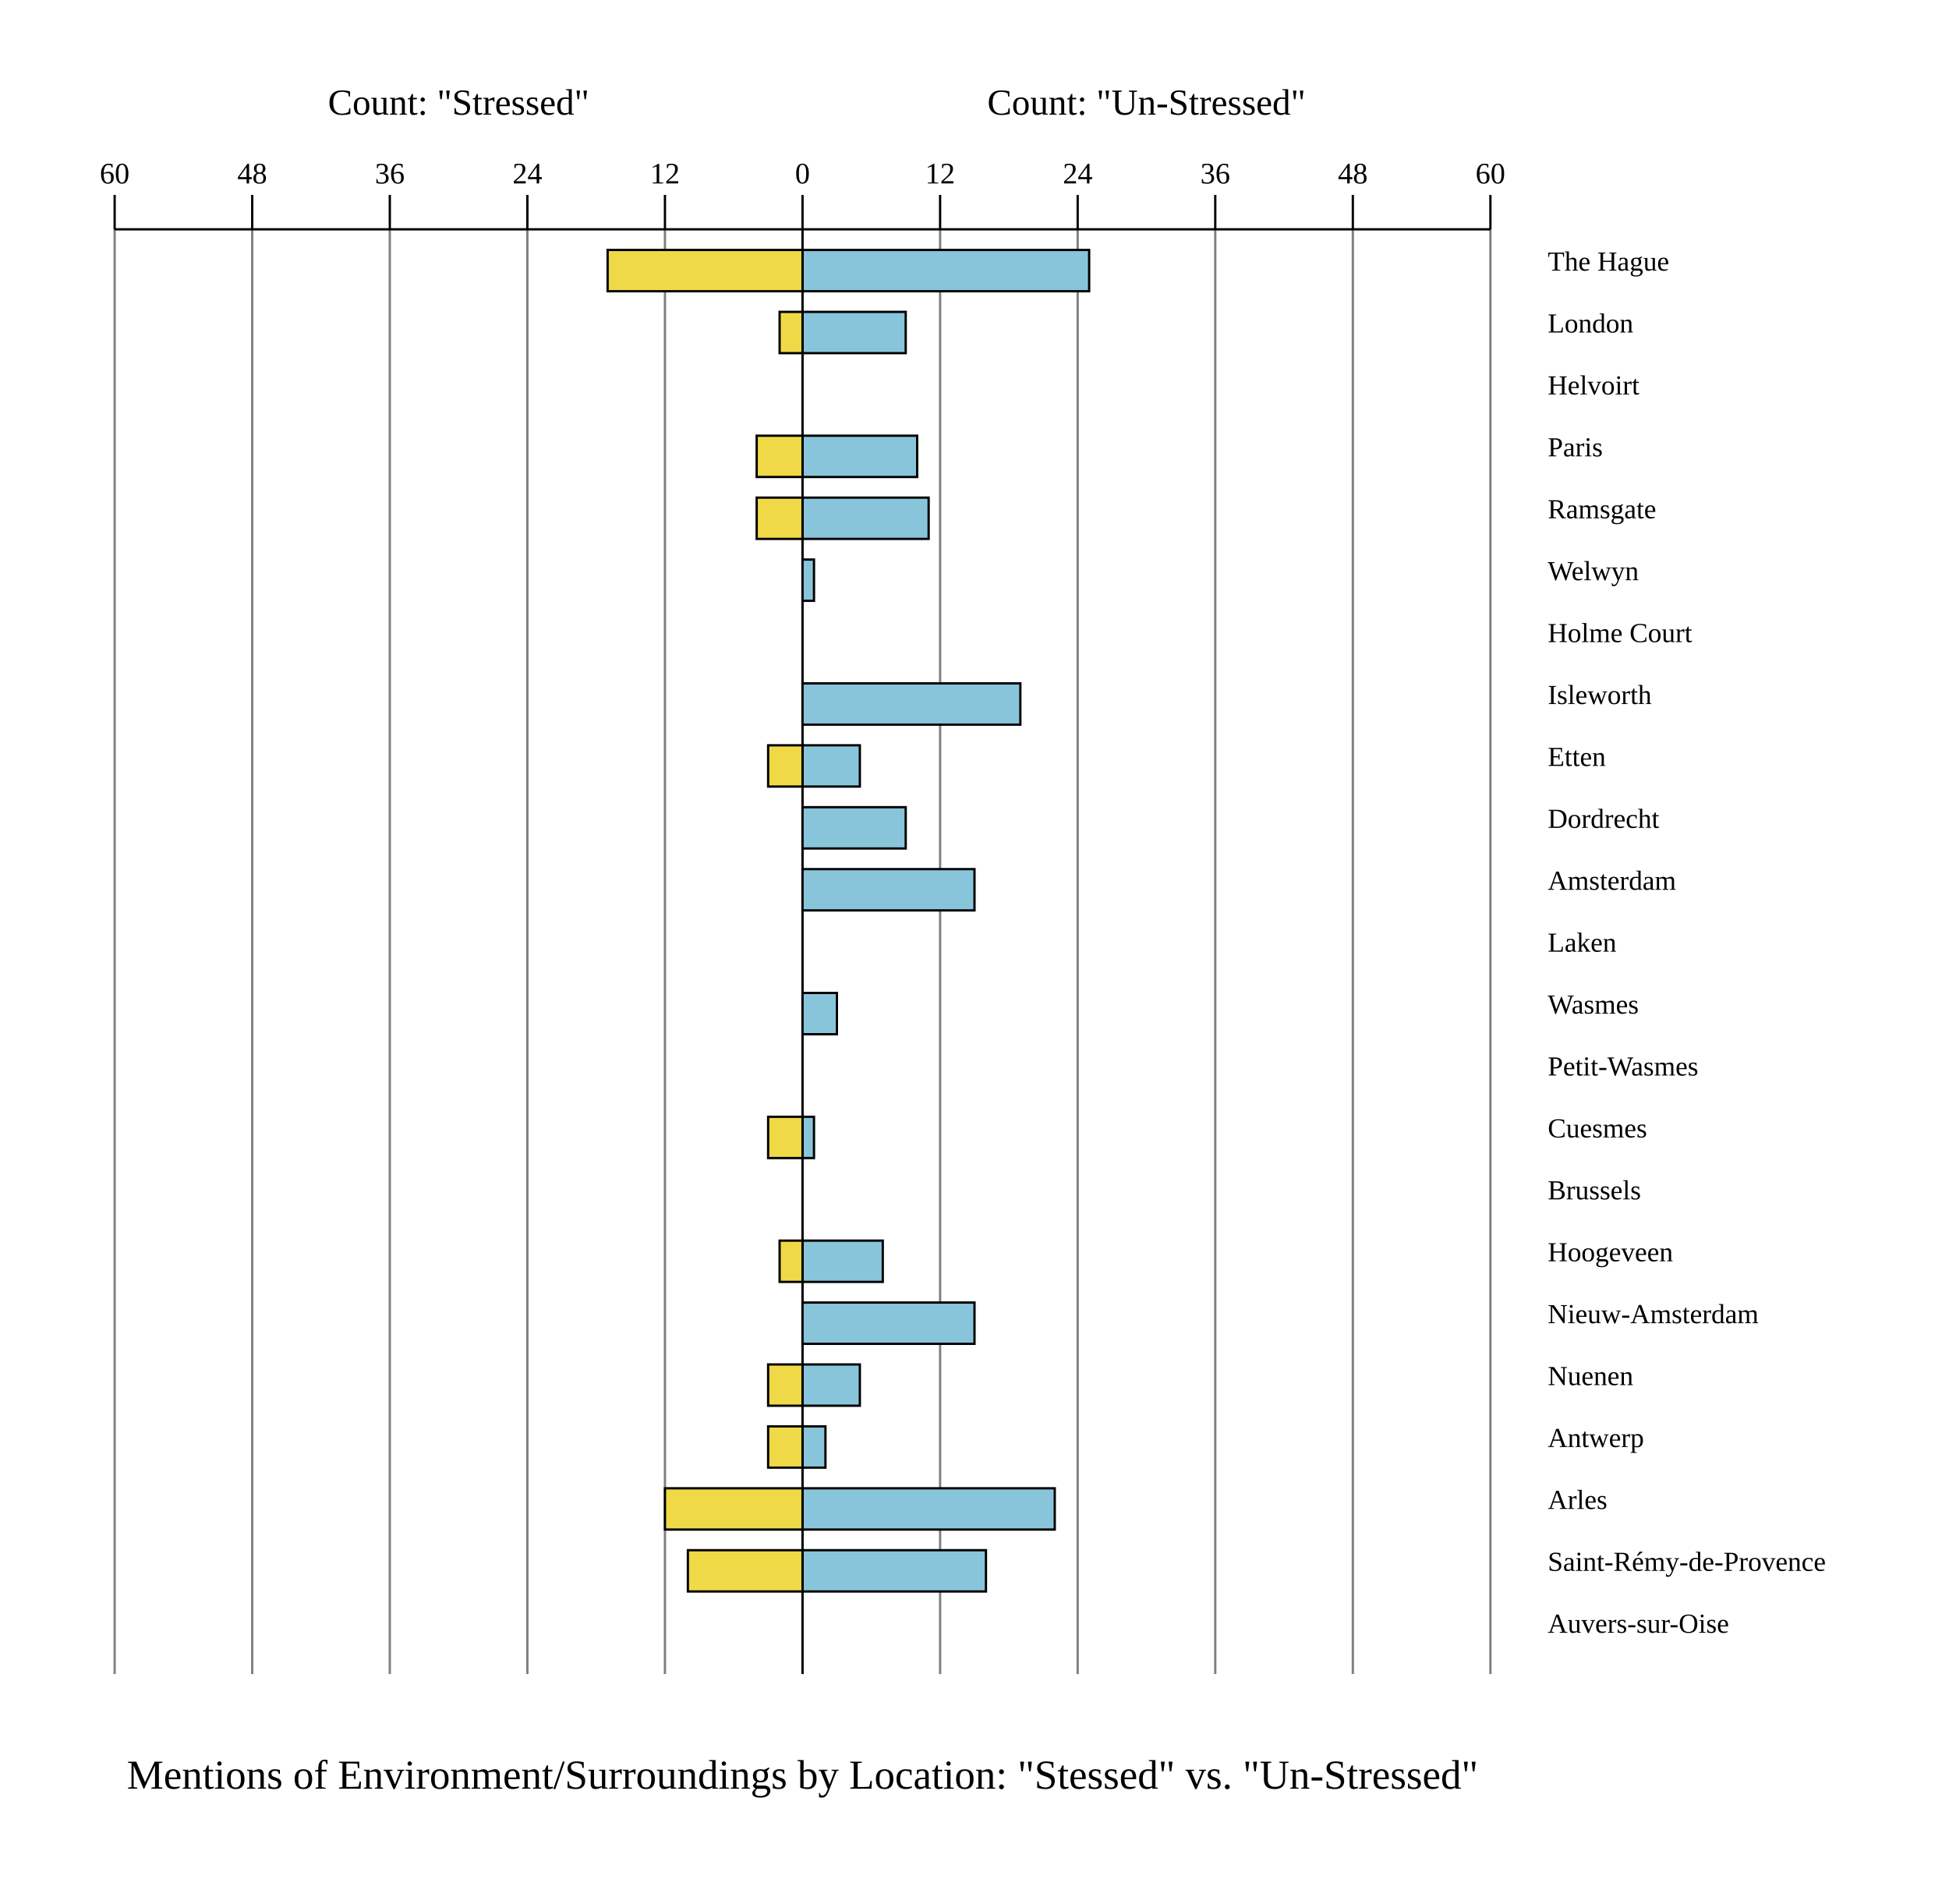
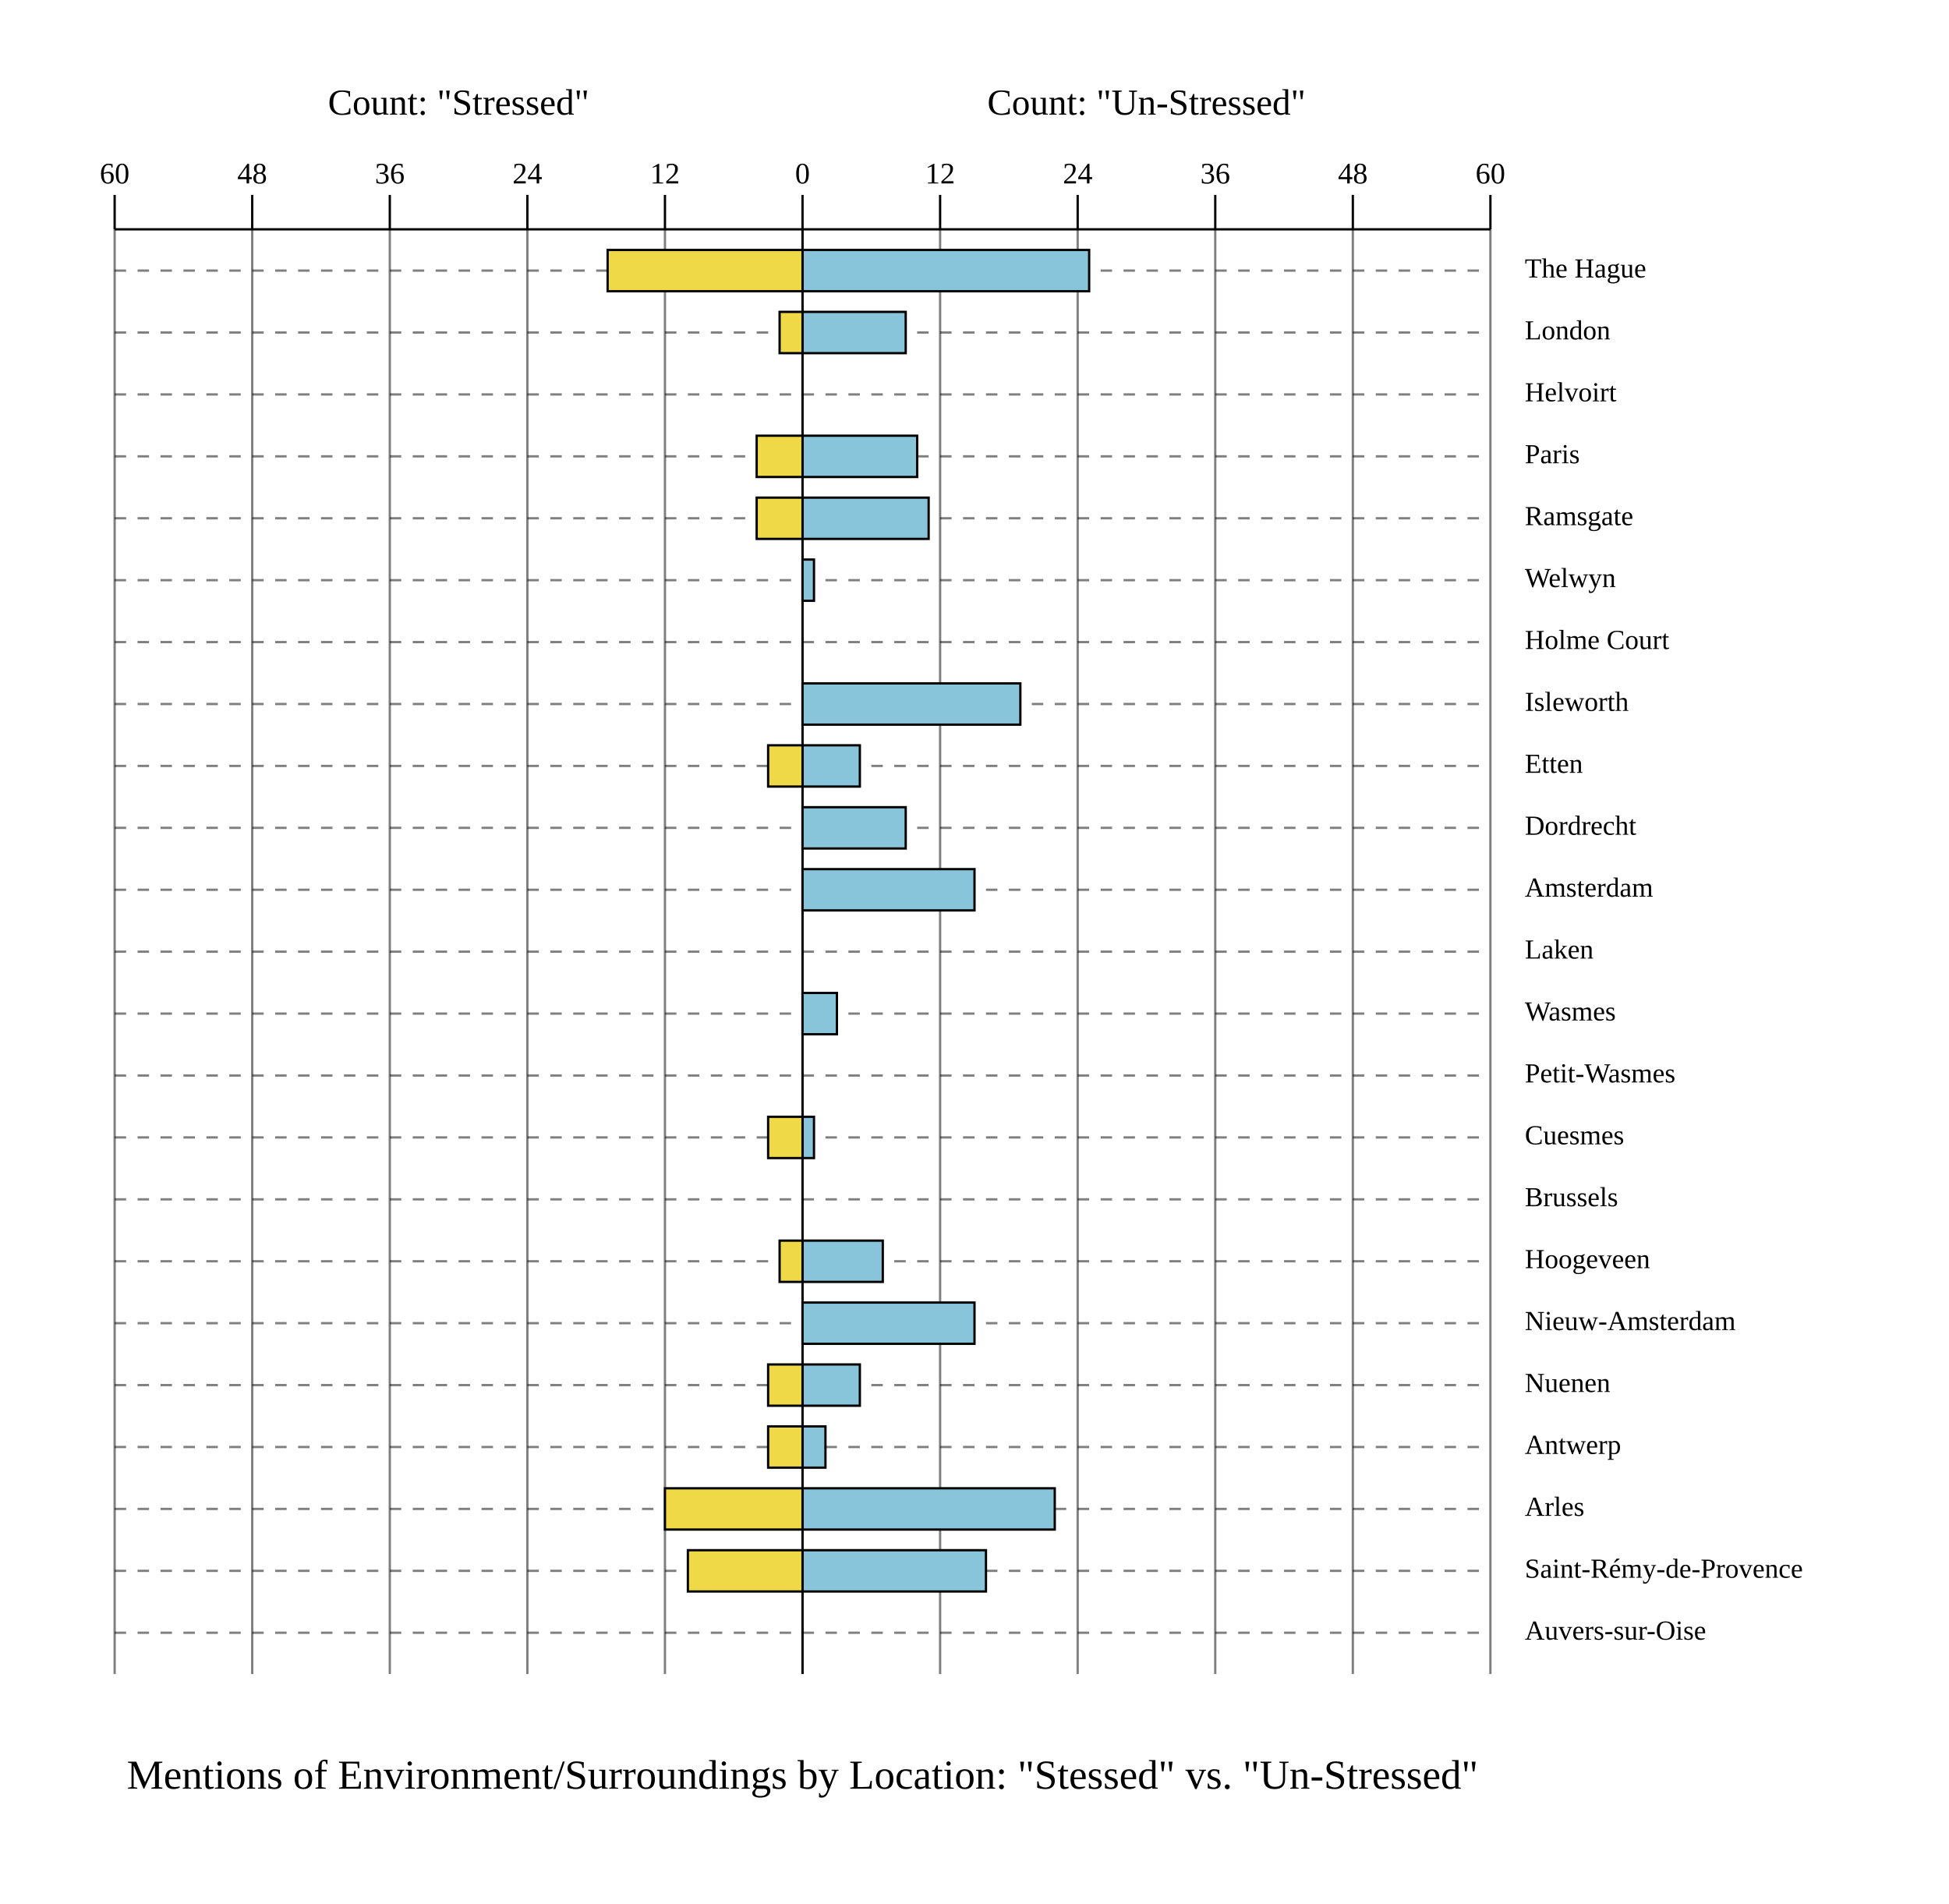
<svg xmlns="http://www.w3.org/2000/svg" height="830" width="850">
  <g transform="translate(350, 100)">
    <line x1="-300" x2="300" y1="0" y2="0" stroke="black" />
    <line x1="0" x2="0" y1="0" y2="630" stroke="black" />
    <text x="150" y="-50" font-size="16" text-anchor="middle" font-weight="300">Count: "Un-Stressed"</text>
    <text x="-150" y="-50" font-size="16" text-anchor="middle" font-weight="300">Count: "Stressed"</text>
    <text x="0" y="680" font-size="18" text-anchor="middle" font-weight="300">Mentions of Environment/Surroundings by Location: "Stessed" vs. "Un-Stressed"</text>
    <text y="-20" x="0" font-size="13" text-anchor="middle">0</text>
    <line y1="-15" y2="0" x1="0" x2="0" stroke="black" />
    <line y1="0" y2="630" x1="0" x2="0" stroke="black" opacity=".5" />
    <text y="-20" x="60" font-size="13" text-anchor="middle">12</text>
    <line y1="-15" y2="0" x1="60" x2="60" stroke="black" />
    <line y1="0" y2="630" x1="60" x2="60" stroke="black" opacity=".5" />
    <text y="-20" x="120" font-size="13" text-anchor="middle">24</text>
    <line y1="-15" y2="0" x1="120" x2="120" stroke="black" />
    <line y1="0" y2="630" x1="120" x2="120" stroke="black" opacity=".5" />
    <text y="-20" x="180" font-size="13" text-anchor="middle">36</text>
    <line y1="-15" y2="0" x1="180" x2="180" stroke="black" />
    <line y1="0" y2="630" x1="180" x2="180" stroke="black" opacity=".5" />
    <text y="-20" x="240" font-size="13" text-anchor="middle">48</text>
    <line y1="-15" y2="0" x1="240" x2="240" stroke="black" />
    <line y1="0" y2="630" x1="240" x2="240" stroke="black" opacity=".5" />
    <text y="-20" x="300" font-size="13" text-anchor="middle">60</text>
    <line y1="-15" y2="0" x1="300" x2="300" stroke="black" />
    <line y1="0" y2="630" x1="300" x2="300" stroke="black" opacity=".5" />
    <text y="-20" x="-300" font-size="13" text-anchor="middle">60</text>
    <line y1="-15" y2="0" x1="-300" x2="-300" stroke="black" />
    <line y1="0" y2="630" x1="-300" x2="-300" stroke="black" opacity=".5" />
    <text y="-20" x="-240" font-size="13" text-anchor="middle">48</text>
    <line y1="-15" y2="0" x1="-240" x2="-240" stroke="black" />
    <line y1="0" y2="630" x1="-240" x2="-240" stroke="black" opacity=".5" />
    <text y="-20" x="-180" font-size="13" text-anchor="middle">36</text>
    <line y1="-15" y2="0" x1="-180" x2="-180" stroke="black" />
    <line y1="0" y2="630" x1="-180" x2="-180" stroke="black" opacity=".5" />
    <text y="-20" x="-120" font-size="13" text-anchor="middle">24</text>
    <line y1="-15" y2="0" x1="-120" x2="-120" stroke="black" />
    <line y1="0" y2="630" x1="-120" x2="-120" stroke="black" opacity=".5" />
    <text y="-20" x="-60" font-size="13" text-anchor="middle">12</text>
    <line y1="-15" y2="0" x1="-60" x2="-60" stroke="black" />
    <line y1="0" y2="630" x1="-60" x2="-60" stroke="black" opacity=".5" />
+     <line x1="-300" x2="300" y1="18" y2="18" stroke="black" opacity=".5" stroke-dasharray="5,5" />
    <rect x="0" width="125" y="9" height="18" fill="#88c5db" stroke-width="1" stroke="black" />
-     <text x="325" y="18" text-anchor="start" font-size="12">The Hague</text>
+     <text x="315" y="21" text-anchor="start" font-size="12">The Hague</text>
+     <line x1="-300" x2="300" y1="45" y2="45" stroke="black" opacity=".5" stroke-dasharray="5,5" />
    <rect x="0" width="45" y="36" height="18" fill="#88c5db" stroke-width="1" stroke="black" />
-     <text x="325" y="45" text-anchor="start" font-size="12">London</text>
+     <text x="315" y="48" text-anchor="start" font-size="12">London</text>
+     <line x1="-300" x2="300" y1="72" y2="72" stroke="black" opacity=".5" stroke-dasharray="5,5" />
    <rect x="0" width="0" y="63" height="18" fill="#88c5db" stroke-width="1" stroke="black" />
-     <text x="325" y="72" text-anchor="start" font-size="12">Helvoirt</text>
+     <text x="315" y="75" text-anchor="start" font-size="12">Helvoirt</text>
+     <line x1="-300" x2="300" y1="99" y2="99" stroke="black" opacity=".5" stroke-dasharray="5,5" />
    <rect x="0" width="50" y="90" height="18" fill="#88c5db" stroke-width="1" stroke="black" />
-     <text x="325" y="99" text-anchor="start" font-size="12">Paris</text>
+     <text x="315" y="102" text-anchor="start" font-size="12">Paris</text>
+     <line x1="-300" x2="300" y1="126" y2="126" stroke="black" opacity=".5" stroke-dasharray="5,5" />
    <rect x="0" width="55" y="117" height="18" fill="#88c5db" stroke-width="1" stroke="black" />
-     <text x="325" y="126" text-anchor="start" font-size="12">Ramsgate</text>
+     <text x="315" y="129" text-anchor="start" font-size="12">Ramsgate</text>
+     <line x1="-300" x2="300" y1="153" y2="153" stroke="black" opacity=".5" stroke-dasharray="5,5" />
    <rect x="0" width="5" y="144" height="18" fill="#88c5db" stroke-width="1" stroke="black" />
-     <text x="325" y="153" text-anchor="start" font-size="12">Welwyn</text>
+     <text x="315" y="156" text-anchor="start" font-size="12">Welwyn</text>
+     <line x1="-300" x2="300" y1="180" y2="180" stroke="black" opacity=".5" stroke-dasharray="5,5" />
    <rect x="0" width="0" y="171" height="18" fill="#88c5db" stroke-width="1" stroke="black" />
-     <text x="325" y="180" text-anchor="start" font-size="12">Holme Court</text>
+     <text x="315" y="183" text-anchor="start" font-size="12">Holme Court</text>
+     <line x1="-300" x2="300" y1="207" y2="207" stroke="black" opacity=".5" stroke-dasharray="5,5" />
    <rect x="0" width="95" y="198" height="18" fill="#88c5db" stroke-width="1" stroke="black" />
-     <text x="325" y="207" text-anchor="start" font-size="12">Isleworth</text>
+     <text x="315" y="210" text-anchor="start" font-size="12">Isleworth</text>
+     <line x1="-300" x2="300" y1="234" y2="234" stroke="black" opacity=".5" stroke-dasharray="5,5" />
    <rect x="0" width="25" y="225" height="18" fill="#88c5db" stroke-width="1" stroke="black" />
-     <text x="325" y="234" text-anchor="start" font-size="12">Etten</text>
+     <text x="315" y="237" text-anchor="start" font-size="12">Etten</text>
+     <line x1="-300" x2="300" y1="261" y2="261" stroke="black" opacity=".5" stroke-dasharray="5,5" />
    <rect x="0" width="45" y="252" height="18" fill="#88c5db" stroke-width="1" stroke="black" />
-     <text x="325" y="261" text-anchor="start" font-size="12">Dordrecht</text>
+     <text x="315" y="264" text-anchor="start" font-size="12">Dordrecht</text>
+     <line x1="-300" x2="300" y1="288" y2="288" stroke="black" opacity=".5" stroke-dasharray="5,5" />
    <rect x="0" width="75" y="279" height="18" fill="#88c5db" stroke-width="1" stroke="black" />
-     <text x="325" y="288" text-anchor="start" font-size="12">Amsterdam</text>
+     <text x="315" y="291" text-anchor="start" font-size="12">Amsterdam</text>
+     <line x1="-300" x2="300" y1="315" y2="315" stroke="black" opacity=".5" stroke-dasharray="5,5" />
    <rect x="0" width="0" y="306" height="18" fill="#88c5db" stroke-width="1" stroke="black" />
-     <text x="325" y="315" text-anchor="start" font-size="12">Laken</text>
+     <text x="315" y="318" text-anchor="start" font-size="12">Laken</text>
+     <line x1="-300" x2="300" y1="342" y2="342" stroke="black" opacity=".5" stroke-dasharray="5,5" />
    <rect x="0" width="15" y="333" height="18" fill="#88c5db" stroke-width="1" stroke="black" />
-     <text x="325" y="342" text-anchor="start" font-size="12">Wasmes</text>
+     <text x="315" y="345" text-anchor="start" font-size="12">Wasmes</text>
+     <line x1="-300" x2="300" y1="369" y2="369" stroke="black" opacity=".5" stroke-dasharray="5,5" />
    <rect x="0" width="0" y="360" height="18" fill="#88c5db" stroke-width="1" stroke="black" />
-     <text x="325" y="369" text-anchor="start" font-size="12">Petit-Wasmes</text>
+     <text x="315" y="372" text-anchor="start" font-size="12">Petit-Wasmes</text>
+     <line x1="-300" x2="300" y1="396" y2="396" stroke="black" opacity=".5" stroke-dasharray="5,5" />
    <rect x="0" width="5" y="387" height="18" fill="#88c5db" stroke-width="1" stroke="black" />
-     <text x="325" y="396" text-anchor="start" font-size="12">Cuesmes</text>
+     <text x="315" y="399" text-anchor="start" font-size="12">Cuesmes</text>
+     <line x1="-300" x2="300" y1="423" y2="423" stroke="black" opacity=".5" stroke-dasharray="5,5" />
    <rect x="0" width="0" y="414" height="18" fill="#88c5db" stroke-width="1" stroke="black" />
-     <text x="325" y="423" text-anchor="start" font-size="12">Brussels</text>
+     <text x="315" y="426" text-anchor="start" font-size="12">Brussels</text>
+     <line x1="-300" x2="300" y1="450" y2="450" stroke="black" opacity=".5" stroke-dasharray="5,5" />
    <rect x="0" width="35" y="441" height="18" fill="#88c5db" stroke-width="1" stroke="black" />
-     <text x="325" y="450" text-anchor="start" font-size="12">Hoogeveen</text>
+     <text x="315" y="453" text-anchor="start" font-size="12">Hoogeveen</text>
+     <line x1="-300" x2="300" y1="477" y2="477" stroke="black" opacity=".5" stroke-dasharray="5,5" />
    <rect x="0" width="75" y="468" height="18" fill="#88c5db" stroke-width="1" stroke="black" />
-     <text x="325" y="477" text-anchor="start" font-size="12">Nieuw-Amsterdam</text>
+     <text x="315" y="480" text-anchor="start" font-size="12">Nieuw-Amsterdam</text>
+     <line x1="-300" x2="300" y1="504" y2="504" stroke="black" opacity=".5" stroke-dasharray="5,5" />
    <rect x="0" width="25" y="495" height="18" fill="#88c5db" stroke-width="1" stroke="black" />
-     <text x="325" y="504" text-anchor="start" font-size="12">Nuenen</text>
+     <text x="315" y="507" text-anchor="start" font-size="12">Nuenen</text>
+     <line x1="-300" x2="300" y1="531" y2="531" stroke="black" opacity=".5" stroke-dasharray="5,5" />
    <rect x="0" width="10" y="522" height="18" fill="#88c5db" stroke-width="1" stroke="black" />
-     <text x="325" y="531" text-anchor="start" font-size="12">Antwerp</text>
+     <text x="315" y="534" text-anchor="start" font-size="12">Antwerp</text>
+     <line x1="-300" x2="300" y1="558" y2="558" stroke="black" opacity=".5" stroke-dasharray="5,5" />
    <rect x="0" width="110" y="549" height="18" fill="#88c5db" stroke-width="1" stroke="black" />
-     <text x="325" y="558" text-anchor="start" font-size="12">Arles</text>
+     <text x="315" y="561" text-anchor="start" font-size="12">Arles</text>
+     <line x1="-300" x2="300" y1="585" y2="585" stroke="black" opacity=".5" stroke-dasharray="5,5" />
    <rect x="0" width="80" y="576" height="18" fill="#88c5db" stroke-width="1" stroke="black" />
-     <text x="325" y="585" text-anchor="start" font-size="12">Saint-Rémy-de-Provence</text>
+     <text x="315" y="588" text-anchor="start" font-size="12">Saint-Rémy-de-Provence</text>
+     <line x1="-300" x2="300" y1="612" y2="612" stroke="black" opacity=".5" stroke-dasharray="5,5" />
    <rect x="0" width="0" y="603" height="18" fill="#88c5db" stroke-width="1" stroke="black" />
-     <text x="325" y="612" text-anchor="start" font-size="12">Auvers-sur-Oise</text>
+     <text x="315" y="615" text-anchor="start" font-size="12">Auvers-sur-Oise</text>
    <rect x="-85" width="85" y="9" height="18" fill="#f0d946" stroke-width="1" stroke="black" />
    <rect x="-10" width="10" y="36" height="18" fill="#f0d946" stroke-width="1" stroke="black" />
    <rect x="-0" width="0" y="63" height="18" fill="#f0d946" stroke-width="1" stroke="black" />
    <rect x="-20" width="20" y="90" height="18" fill="#f0d946" stroke-width="1" stroke="black" />
    <rect x="-20" width="20" y="117" height="18" fill="#f0d946" stroke-width="1" stroke="black" />
    <rect x="-0" width="0" y="144" height="18" fill="#f0d946" stroke-width="1" stroke="black" />
    <rect x="-0" width="0" y="171" height="18" fill="#f0d946" stroke-width="1" stroke="black" />
    <rect x="-0" width="0" y="198" height="18" fill="#f0d946" stroke-width="1" stroke="black" />
    <rect x="-15" width="15" y="225" height="18" fill="#f0d946" stroke-width="1" stroke="black" />
    <rect x="-0" width="0" y="252" height="18" fill="#f0d946" stroke-width="1" stroke="black" />
    <rect x="-0" width="0" y="279" height="18" fill="#f0d946" stroke-width="1" stroke="black" />
    <rect x="-0" width="0" y="306" height="18" fill="#f0d946" stroke-width="1" stroke="black" />
    <rect x="-0" width="0" y="333" height="18" fill="#f0d946" stroke-width="1" stroke="black" />
    <rect x="-0" width="0" y="360" height="18" fill="#f0d946" stroke-width="1" stroke="black" />
    <rect x="-15" width="15" y="387" height="18" fill="#f0d946" stroke-width="1" stroke="black" />
    <rect x="-0" width="0" y="414" height="18" fill="#f0d946" stroke-width="1" stroke="black" />
    <rect x="-10" width="10" y="441" height="18" fill="#f0d946" stroke-width="1" stroke="black" />
    <rect x="-0" width="0" y="468" height="18" fill="#f0d946" stroke-width="1" stroke="black" />
    <rect x="-15" width="15" y="495" height="18" fill="#f0d946" stroke-width="1" stroke="black" />
    <rect x="-15" width="15" y="522" height="18" fill="#f0d946" stroke-width="1" stroke="black" />
    <rect x="-60" width="60" y="549" height="18" fill="#f0d946" stroke-width="1" stroke="black" />
    <rect x="-50" width="50" y="576" height="18" fill="#f0d946" stroke-width="1" stroke="black" />
    <rect x="-0" width="0" y="603" height="18" fill="#f0d946" stroke-width="1" stroke="black" />
  </g>
</svg>
